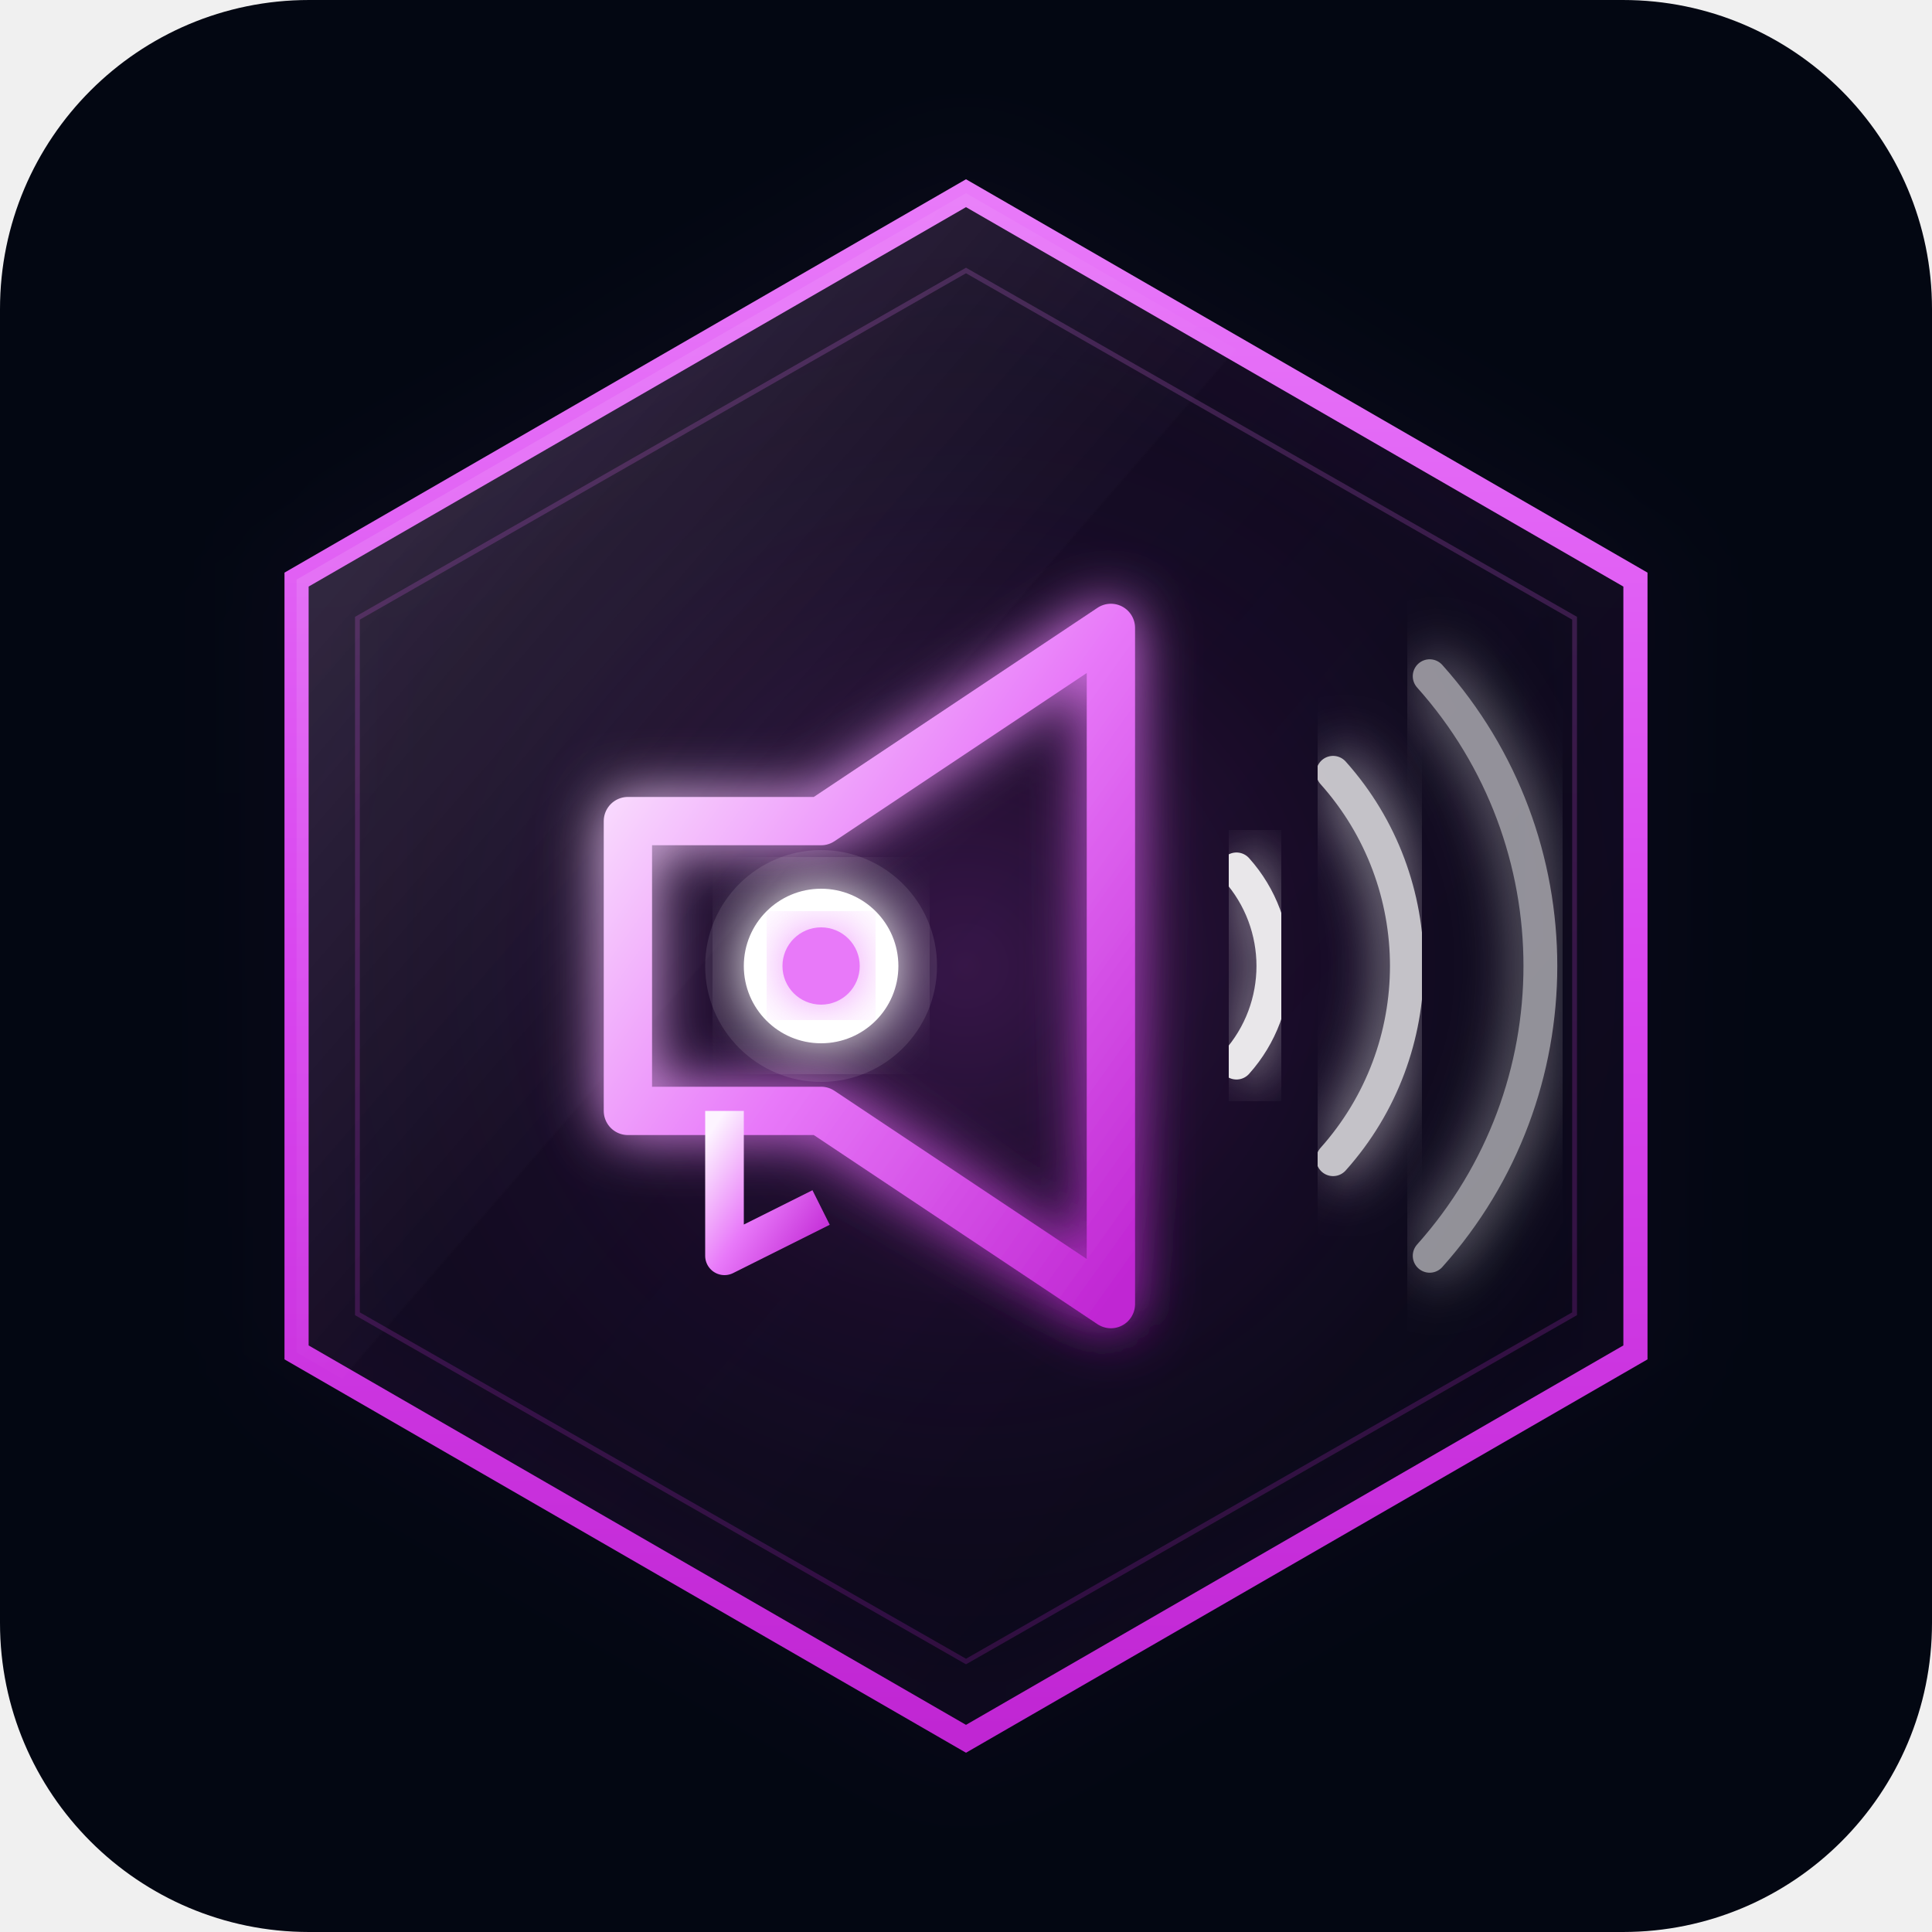
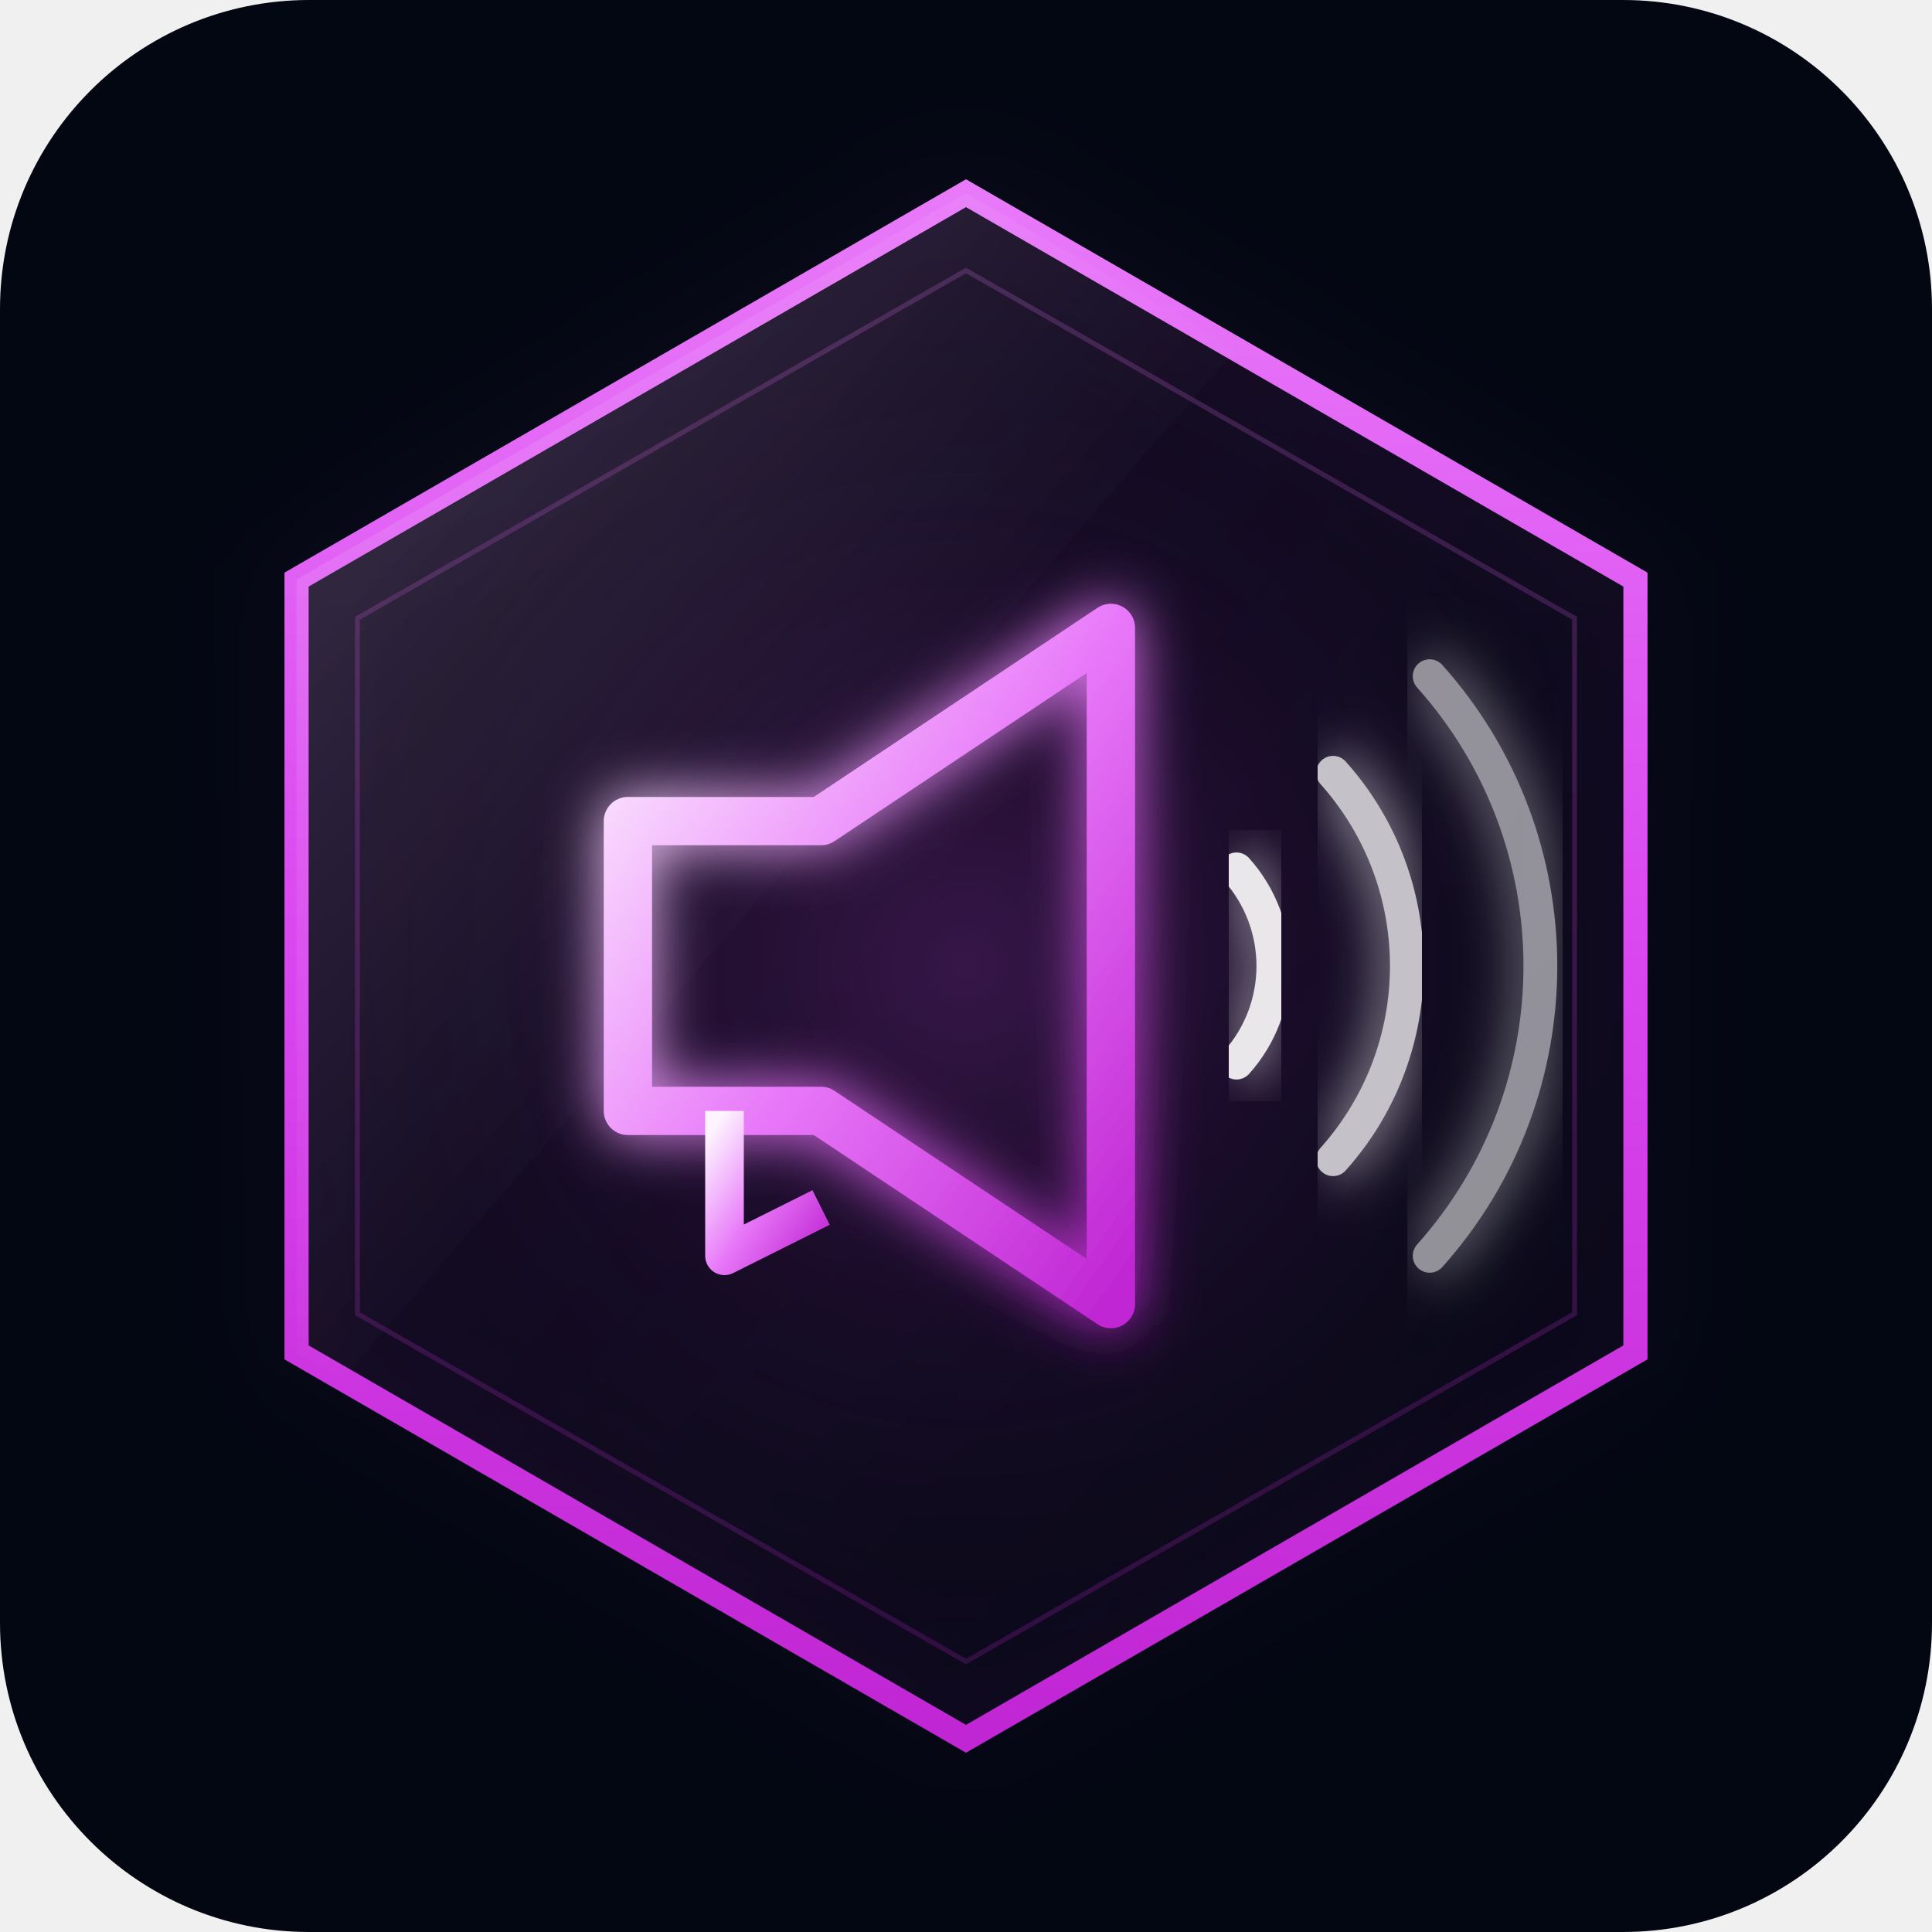
<svg xmlns="http://www.w3.org/2000/svg" viewBox="0 0 200 200">
  <defs>
    <filter id="glow" x="-40%" y="-40%" width="180%" height="180%">
      <feGaussianBlur stdDeviation="6" result="blur" />
      <feMerge>
        <feMergeNode in="blur" />
        <feMergeNode in="SourceGraphic" />
      </feMerge>
    </filter>
    <filter id="softGlow" x="-20%" y="-20%" width="140%" height="140%">
      <feGaussianBlur stdDeviation="3" result="blur" />
      <feMerge>
        <feMergeNode in="blur" />
        <feMergeNode in="SourceGraphic" />
      </feMerge>
    </filter>
    <linearGradient id="hexGrad" x1="0%" y1="0%" x2="0%" y2="100%">
      <stop offset="0%" stop-color="#e879f9" />
      <stop offset="50%" stop-color="#d946ef" />
      <stop offset="100%" stop-color="#c026d3" />
    </linearGradient>
    <linearGradient id="hexFill" x1="0%" y1="0%" x2="100%" y2="100%">
      <stop offset="0%" stop-color="#d946ef" stop-opacity="0.1" />
      <stop offset="100%" stop-color="#c026d3" stop-opacity="0.02" />
    </linearGradient>
    <linearGradient id="iconGrad" x1="0%" y1="0%" x2="100%" y2="100%">
      <stop offset="0%" stop-color="#fdf4ff" />
      <stop offset="50%" stop-color="#e879f9" />
      <stop offset="100%" stop-color="#c026d3" />
    </linearGradient>
    <radialGradient id="centerGlow" cx="50%" cy="50%" r="50%">
      <stop offset="0%" stop-color="#d946ef" stop-opacity="0.2" />
      <stop offset="100%" stop-color="#030712" stop-opacity="0" />
    </radialGradient>
    <linearGradient id="glassGrad" x1="0%" y1="0%" x2="100%" y2="100%">
      <stop offset="0%" stop-color="#ffffff" stop-opacity="0.15" />
      <stop offset="40%" stop-color="#ffffff" stop-opacity="0.01" />
      <stop offset="40.1%" stop-color="#ffffff" stop-opacity="0" />
      <stop offset="100%" stop-color="#ffffff" stop-opacity="0" />
    </linearGradient>
  </defs>
  <rect width="100%" height="100%" fill="#030712" rx="32" />
  <circle cx="100" cy="100" r="75" fill="url(#centerGlow)" />
  <polygon points="100,20 169.3,60 169.3,140 100,180 30.7,140 30.7,60" fill="none" stroke="url(#hexGrad)" stroke-width="0.8" opacity="0.3" filter="url(#glow)" />
  <polygon points="100,20 169.3,60 169.3,140 100,180 30.7,140 30.7,60" fill="url(#hexFill)" stroke="url(#hexGrad)" stroke-width="2.5" />
  <polygon points="100,20 169.3,60 169.3,140 100,180 30.7,140 30.7,60" fill="url(#glassGrad)" />
  <polygon points="100,28 163,64 163,136 100,172 37,136 37,64" fill="none" stroke="url(#hexGrad)" stroke-width="0.5" opacity="0.2" />
  <g transform="translate(10, 10)">
    <path d="M 55,105 L 75,105 L 105,125 V 55 L 75,75 L 55,75 Z" fill="none" stroke="url(#iconGrad)" stroke-width="5" stroke-linejoin="round" filter="url(#softGlow)" />
    <path d="M 55,75 V 105" stroke="url(#iconGrad)" stroke-width="5" />
    <path d="M 65,105 L 65,120 L 75,115" fill="none" stroke="url(#iconGrad)" stroke-width="4" stroke-linejoin="round" />
    <path d="M 118,80 A 15,15 0 0 1 118,100" fill="none" stroke="#FFFFFF" stroke-width="3.5" stroke-linecap="round" opacity="0.9" filter="url(#softGlow)" />
    <path d="M 128,70 A 30,30 0 0 1 128,110" fill="none" stroke="#FFFFFF" stroke-width="3.5" stroke-linecap="round" opacity="0.75" filter="url(#softGlow)" />
    <path d="M 138,60 A 45,45 0 0 1 138,120" fill="none" stroke="#FFFFFF" stroke-width="3.5" stroke-linecap="round" opacity="0.55" filter="url(#softGlow)" />
  </g>
-   <circle cx="85" cy="100" r="12" fill="#FFFFFF" opacity="0.1" />
-   <circle cx="85" cy="100" r="8" fill="#FFFFFF" filter="url(#softGlow)" />
-   <circle cx="85" cy="100" r="4" fill="#e879f9" filter="url(#softGlow)" />
</svg>
